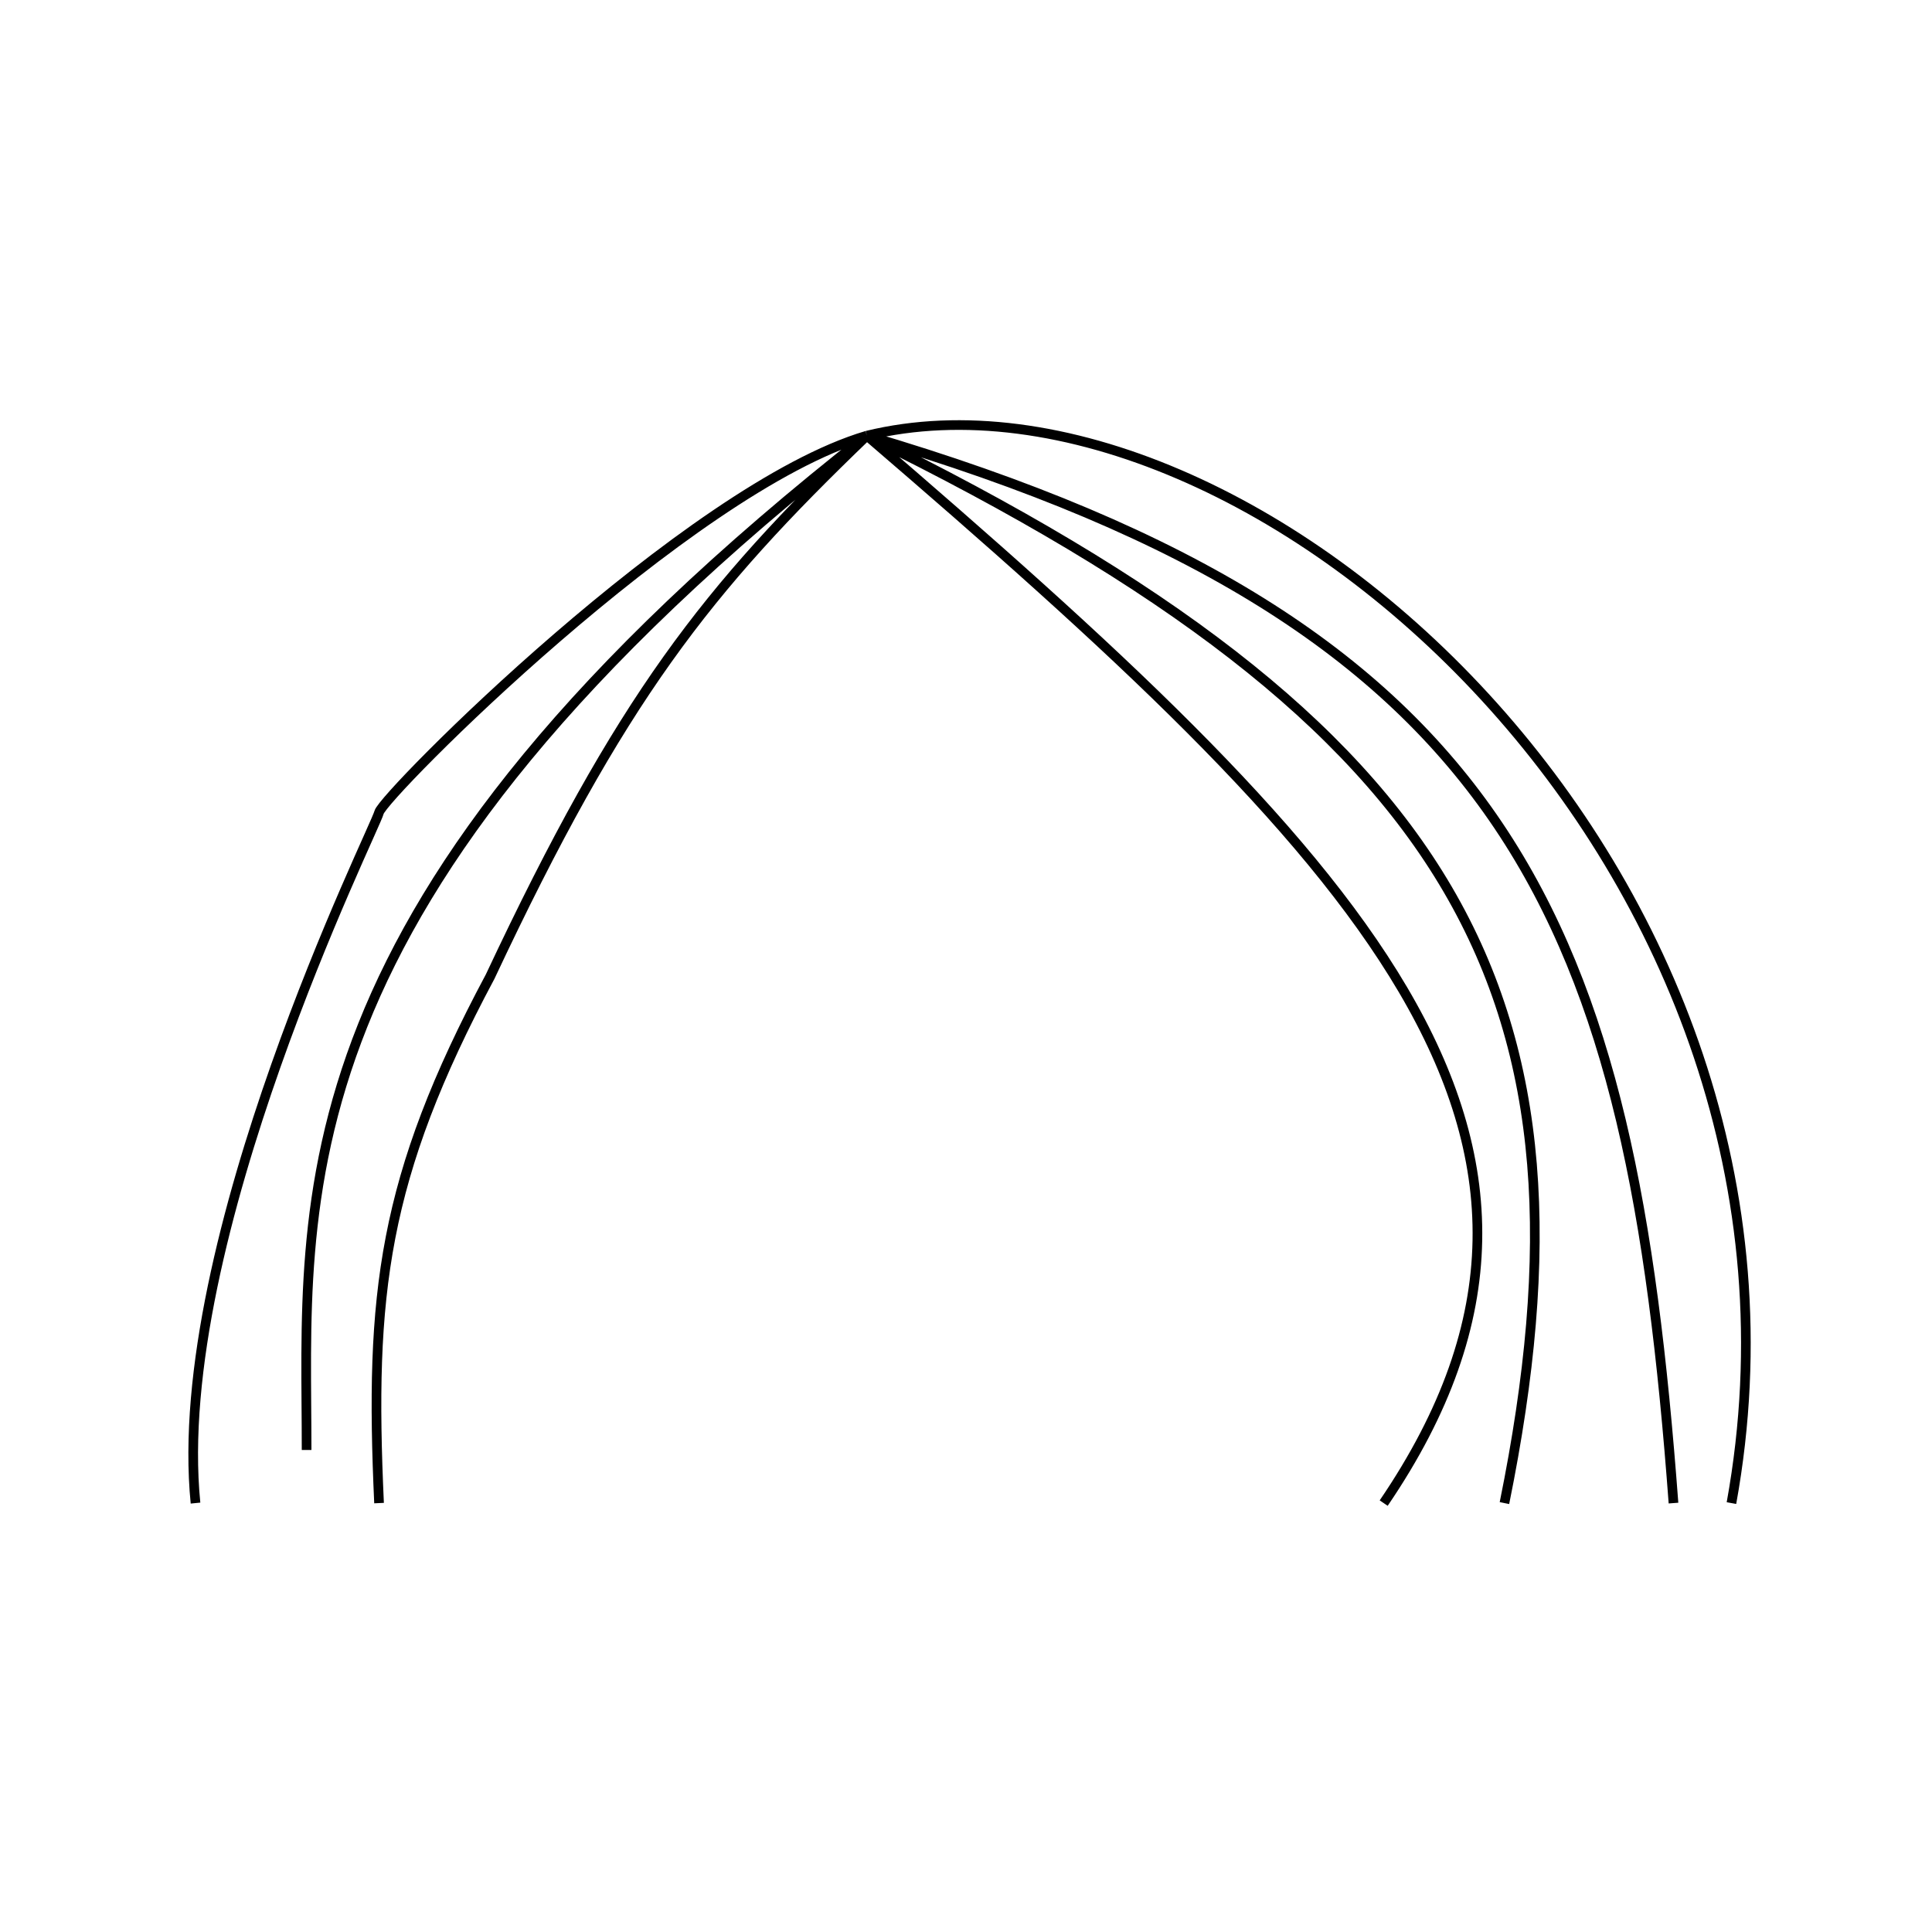
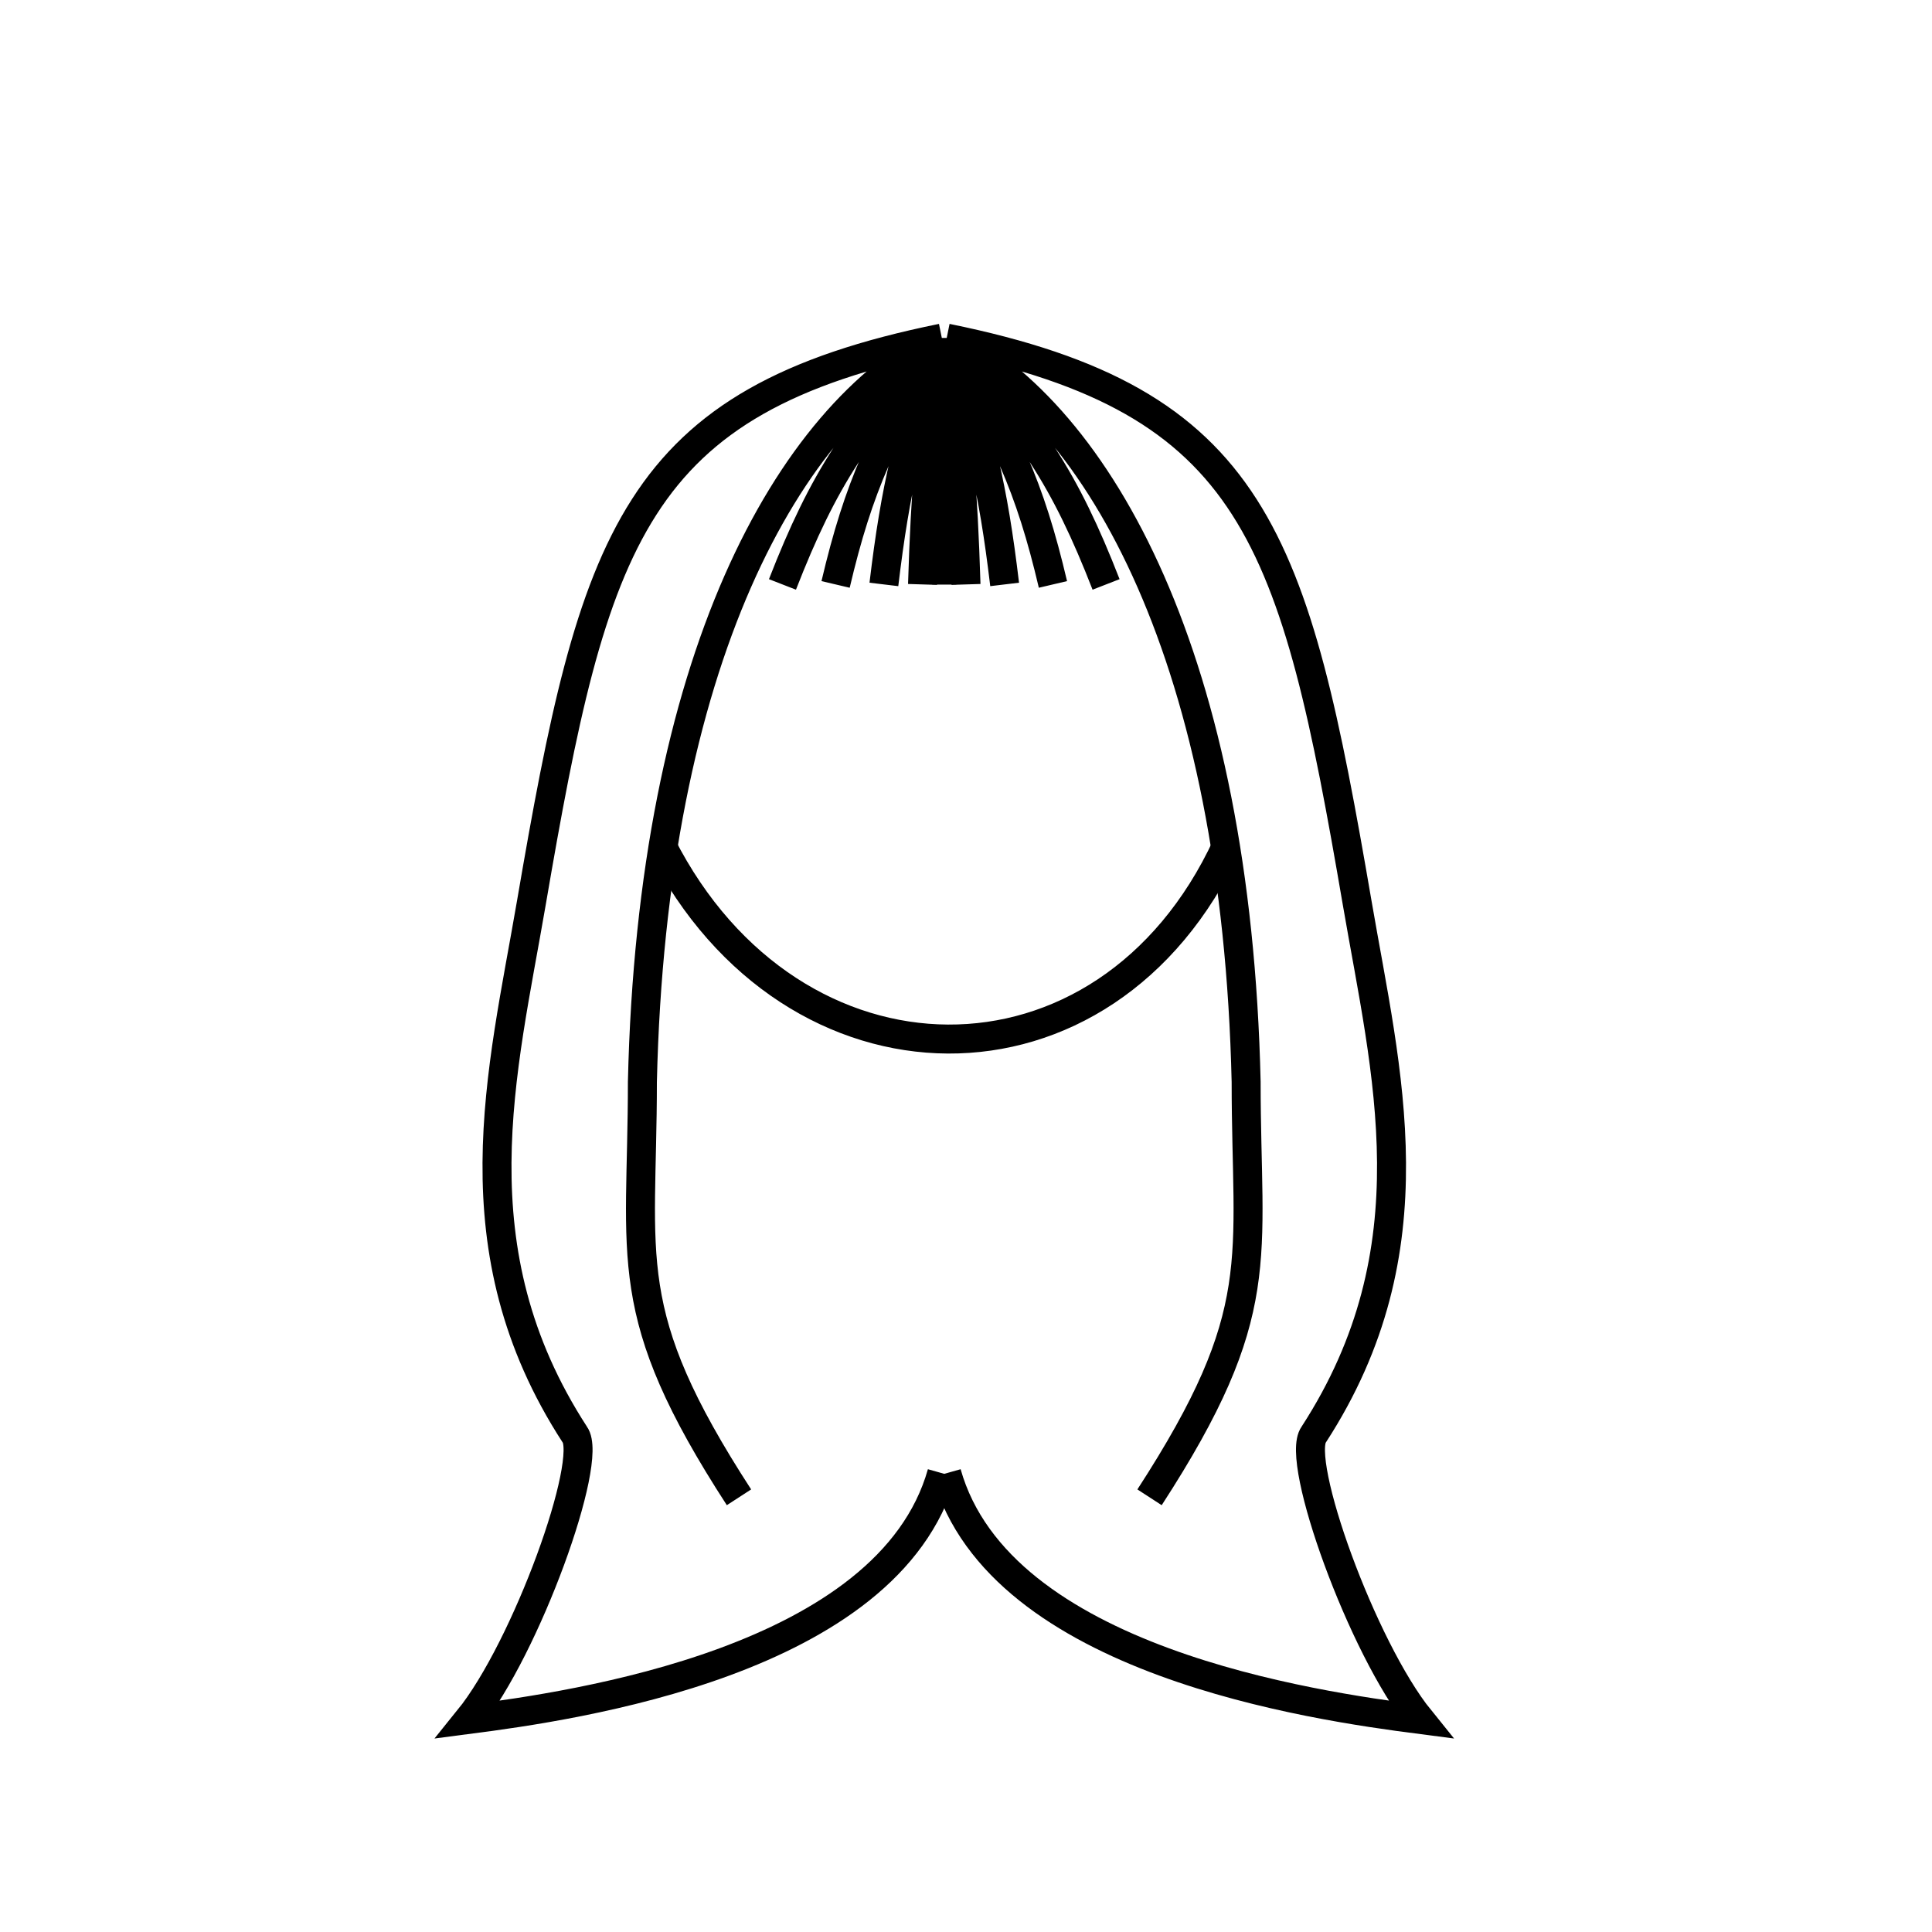
<svg xmlns="http://www.w3.org/2000/svg" viewBox="0 0 200 200" fill="none">
-   <path d="M89.739 45.099C27.895 93.661 31.757 124.278 31.739 150.099M89.739 45.099C129.152 35.512 191.146 90.007 179.239 155.599M89.739 45.099C140.511 88.704 169.118 117.596 143.239 155.599M89.739 45.099C151.465 75.352 166.366 103.28 155.739 155.599M89.739 45.099C157.152 64.954 168.804 96.019 173.239 155.599M89.739 45.099C71.198 50.563 39.673 82.348 39.239 84.099C38.805 85.85 17.527 128.418 20.239 155.599M89.739 45.099C73.118 61.072 64.312 72.2 50.739 101.099C39.574 122.002 38.252 134.002 39.239 155.599" stroke="currentColor" />
+   <path d="M97.5 35C65.5 41.5 61.497 55.602 55 93.5C52 111 47.033 129.282 59.5 148.5C61.475 151.172 54.492 170.597 48.5 178C59.385 176.587 92 172 97.5 152.5M97.5 35C81.5 43 67.5 68.5 66.5 112C66.5 130.5 64.033 135.782 76.5 155M97.5 35C88.872 44.082 85.223 49.651 81 60.5M97.5 35C91.408 44.838 88.872 50.412 86.5 60.5M97.5 35C94.028 44.867 92.703 50.436 91.5 60.5M97.5 35C96.334 44.97 95.804 50.556 95.5 60.5M97.5 35V60.5" stroke="currentColor" stroke-width="3" />
+   <path d="M98 35C130 41.5 134.003 55.602 140.5 93.5C143.5 111 148.467 129.282 136 148.5C134.025 151.172 141.008 170.597 147 178C136.115 176.587 103.5 172 98 152.5M98 35C114 43 128 68.5 129 112C129 130.5 131.467 135.782 119 155M98 35C106.628 44.082 110.277 49.651 114.5 60.5M98 35C104.092 44.838 106.628 50.412 109 60.5M98 35C101.472 44.867 102.797 50.436 104 60.5M98 35C99.166 44.97 99.696 50.556 100 60.5M98 35V60.5" stroke="currentColor" stroke-width="3" />
+   <path d="M68.5 87.5C82 114 114.5 114.5 127 87.5" stroke="currentColor" stroke-width="3" />
</svg>
